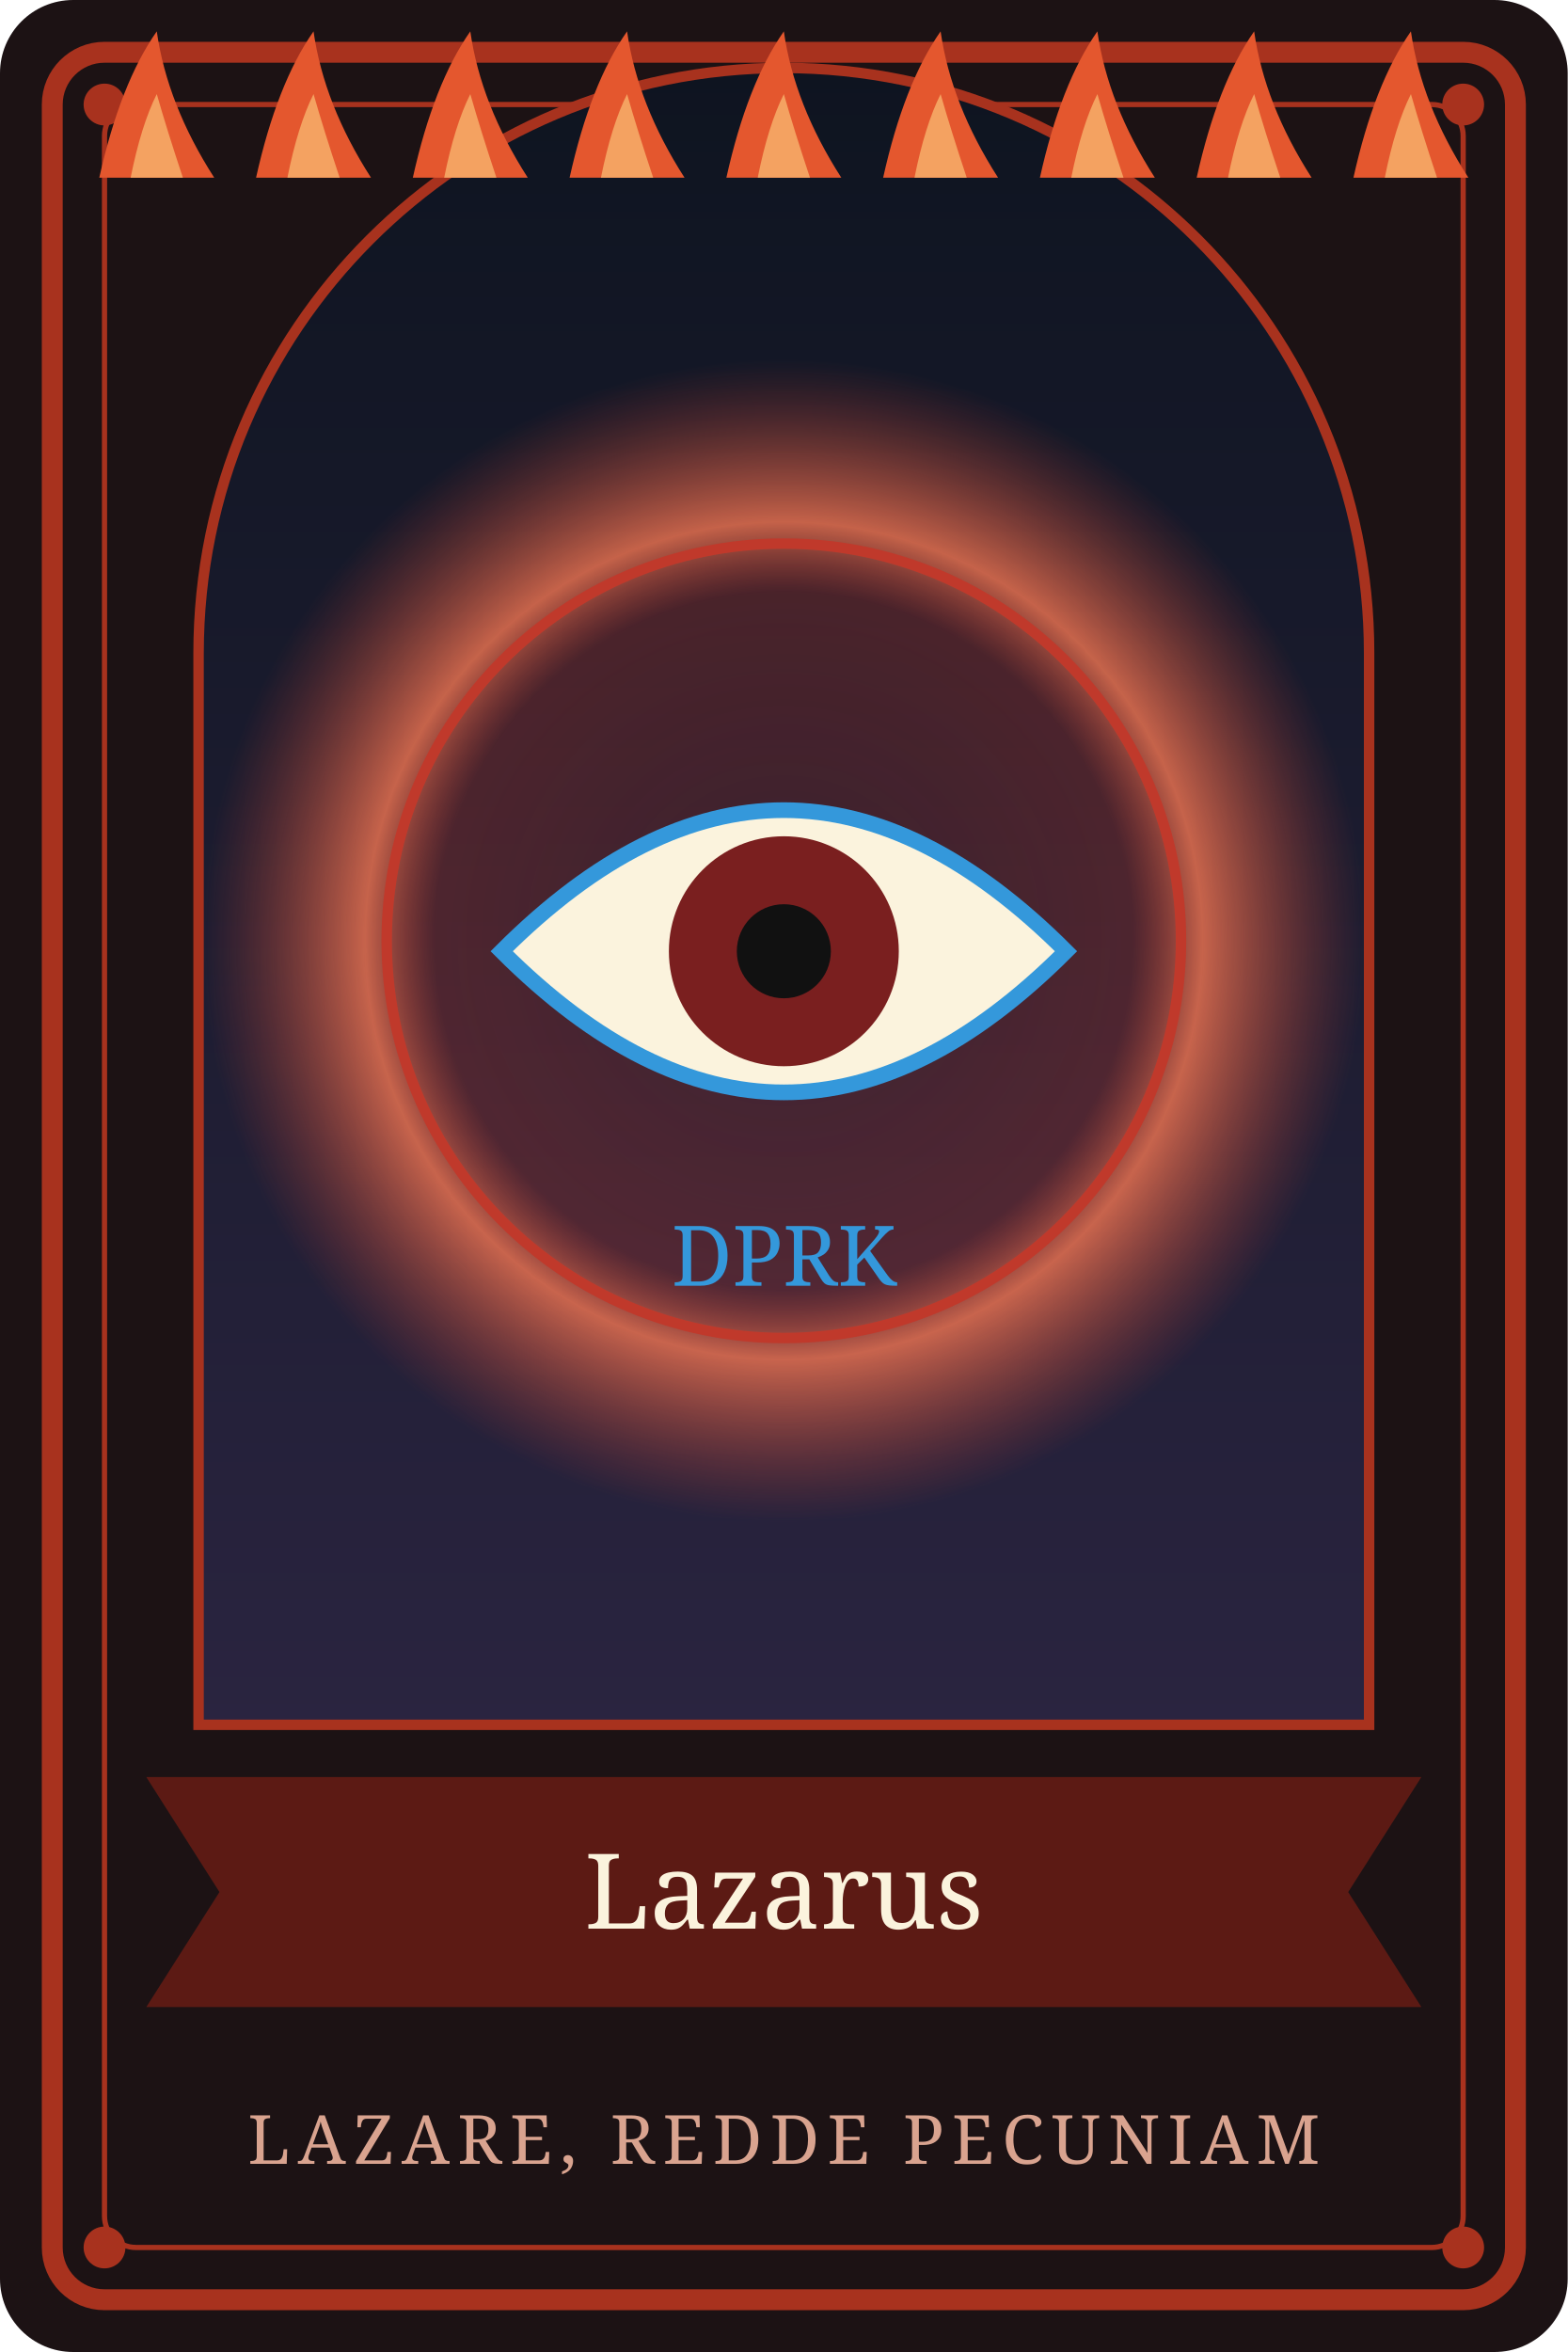
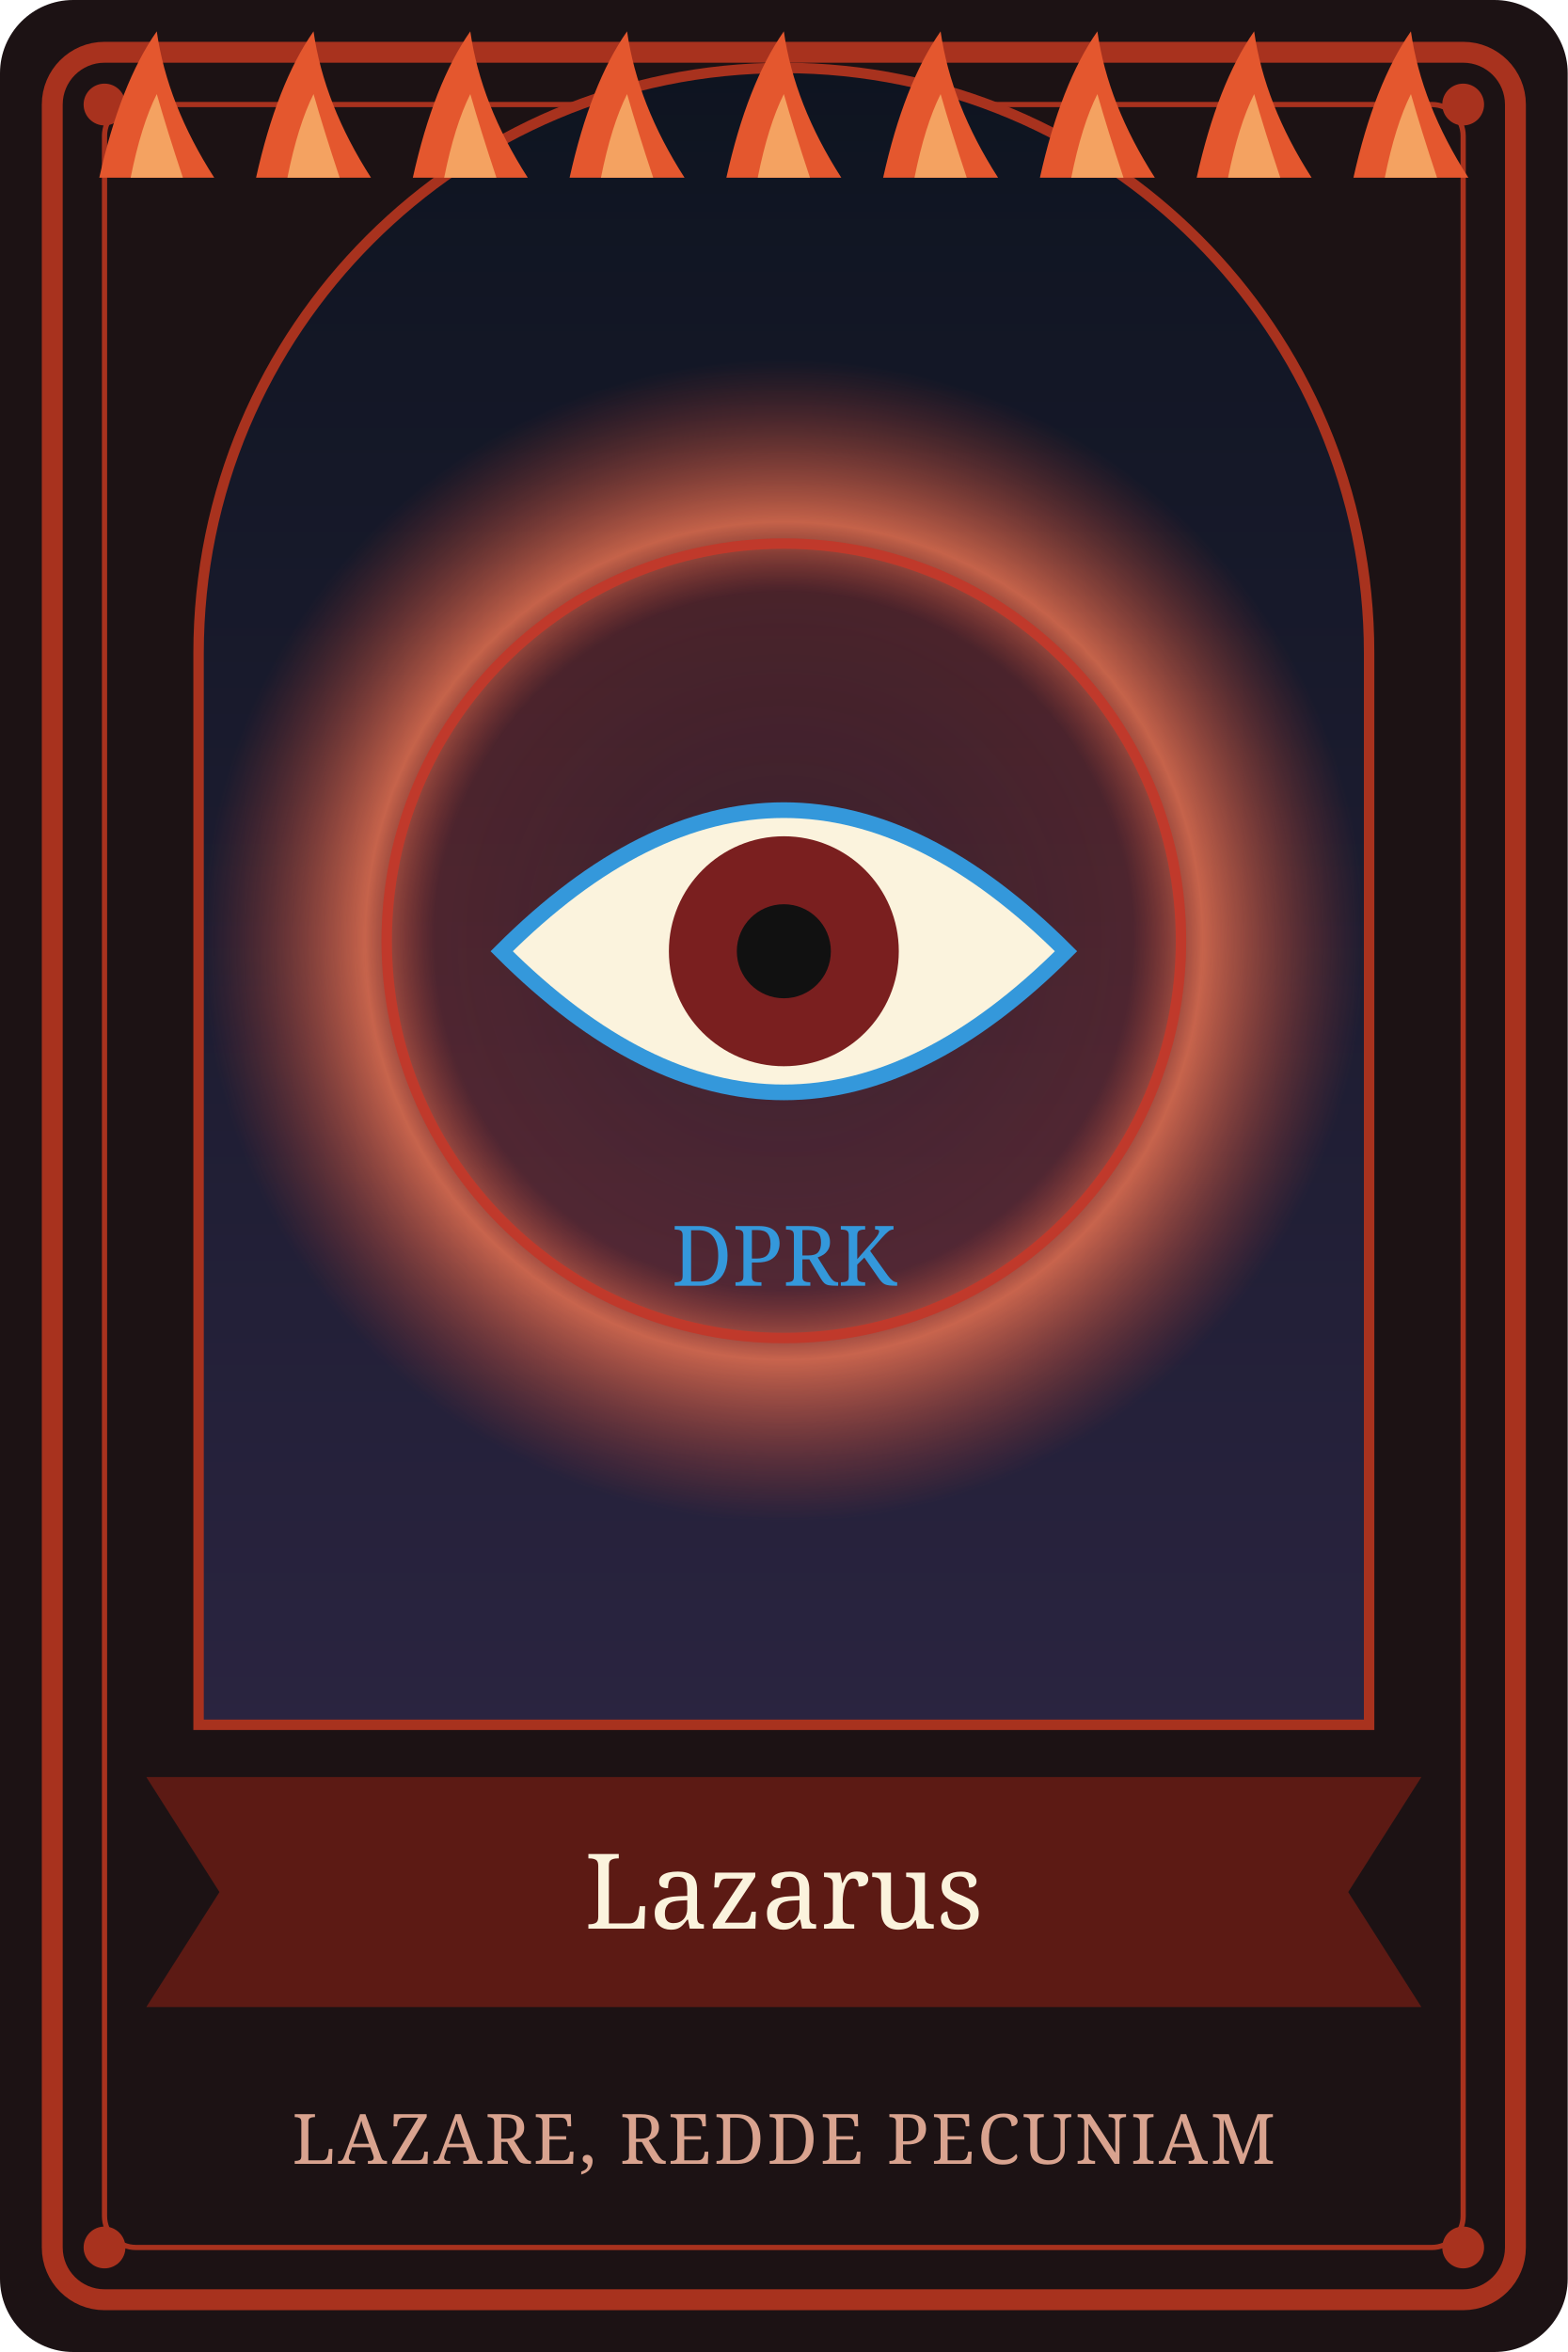
<svg xmlns="http://www.w3.org/2000/svg" viewBox="0 0 300 450" role="img" aria-label="Lazarus">
  <defs>
    <radialGradient id="s-d-lazarus-halo">
      <stop offset="0%" stop-color="#c0392b" stop-opacity="0.18" />
      <stop offset="60%" stop-color="#c0392b" stop-opacity="0.3" />
      <stop offset="72%" stop-color="#ff7b54" stop-opacity="0.75" />
      <stop offset="100%" stop-color="#c0392b" stop-opacity="0" />
    </radialGradient>
    <linearGradient id="s-d-lazarus-niche" x1="0" y1="0" x2="0" y2="1">
      <stop offset="0%" stop-color="#0e1420" />
      <stop offset="100%" stop-color="#2a2440" />
    </linearGradient>
  </defs>
  <rect width="300" height="450" rx="14" fill="#1c1214" />
  <rect x="10" y="10" width="280" height="430" rx="10" fill="none" stroke="#a8321e" stroke-width="4" />
  <rect x="20" y="20" width="260" height="410" rx="6" fill="none" stroke="#a8321e" stroke-width="1" />
  <g fill="#a8321e">
    <circle cx="20" cy="20" r="4" />
    <circle cx="280" cy="20" r="4" />
    <circle cx="20" cy="430" r="4" />
    <circle cx="280" cy="430" r="4" />
  </g>
  <path d="M38 330 V125 A112 112 0 0 1 262 125 V330 Z" fill="url(#s-d-lazarus-niche)" stroke="#a8321e" stroke-width="2" />
  <circle cx="150" cy="180" r="112" fill="url(#s-d-lazarus-halo)" />
  <circle cx="150" cy="180" r="76" fill="none" stroke="#c0392b" stroke-width="2" />
  <g>
    <path d="M96 182 Q150 128 204 182 Q150 236 96 182 Z" fill="#fbf3dd" stroke="#3498db" stroke-width="3" />
    <circle cx="150" cy="182" r="22" fill="#7a1f1f" />
    <circle cx="150" cy="182" r="9" fill="#111" />
    <text x="150" y="246" text-anchor="middle" font-family="'EB Garamond', Georgia, serif" font-size="16" fill="#3498db">DPRK</text>
  </g>
  <g fill="#e4572e">
    <path d="M19 34 Q23 16 30 6 Q32 20 41 34 Z" />
    <path d="M49 34 Q53 16 60 6 Q62 20 71 34 Z" />
    <path d="M79 34 Q83 16 90 6 Q92 20 101 34 Z" />
    <path d="M109 34 Q113 16 120 6 Q122 20 131 34 Z" />
    <path d="M139 34 Q143 16 150 6 Q152 20 161 34 Z" />
    <path d="M169 34 Q173 16 180 6 Q182 20 191 34 Z" />
    <path d="M199 34 Q203 16 210 6 Q212 20 221 34 Z" />
    <path d="M229 34 Q233 16 240 6 Q242 20 251 34 Z" />
    <path d="M259 34 Q263 16 270 6 Q272 20 281 34 Z" />
  </g>
  <g fill="#f4a261">
    <path d="M25 34 Q27 24 30 18 Q32 25 35 34 Z" />
    <path d="M55 34 Q57 24 60 18 Q62 25 65 34 Z" />
    <path d="M85 34 Q87 24 90 18 Q92 25 95 34 Z" />
    <path d="M115 34 Q117 24 120 18 Q122 25 125 34 Z" />
    <path d="M145 34 Q147 24 150 18 Q152 25 155 34 Z" />
    <path d="M175 34 Q177 24 180 18 Q182 25 185 34 Z" />
    <path d="M205 34 Q207 24 210 18 Q212 25 215 34 Z" />
    <path d="M235 34 Q237 24 240 18 Q242 25 245 34 Z" />
    <path d="M265 34 Q267 24 270 18 Q272 25 275 34 Z" />
  </g>
  <path d="M28 340 h244 l-14 22 l14 22 h-244 l14 -22 z" fill="#5c1a14" />
  <text x="150" y="369" text-anchor="middle" font-family="'EB Garamond', Georgia, serif" font-size="20" fill="#fbf3dd">Lazarus</text>
-   <text x="150" y="414" text-anchor="middle" font-family="'EB Garamond', Georgia, serif" font-size="13" letter-spacing="1.5" fill="#d9a38f">LAZARE, REDDE PECUNIAM</text>
+   <text x="150" y="414" text-anchor="middle" font-family="'EB Garamond', Georgia, serif" font-size="13.3" letter-spacing="0.5" fill="#d9a38f">LAZARE, REDDE PECUNIAM</text>
</svg>
